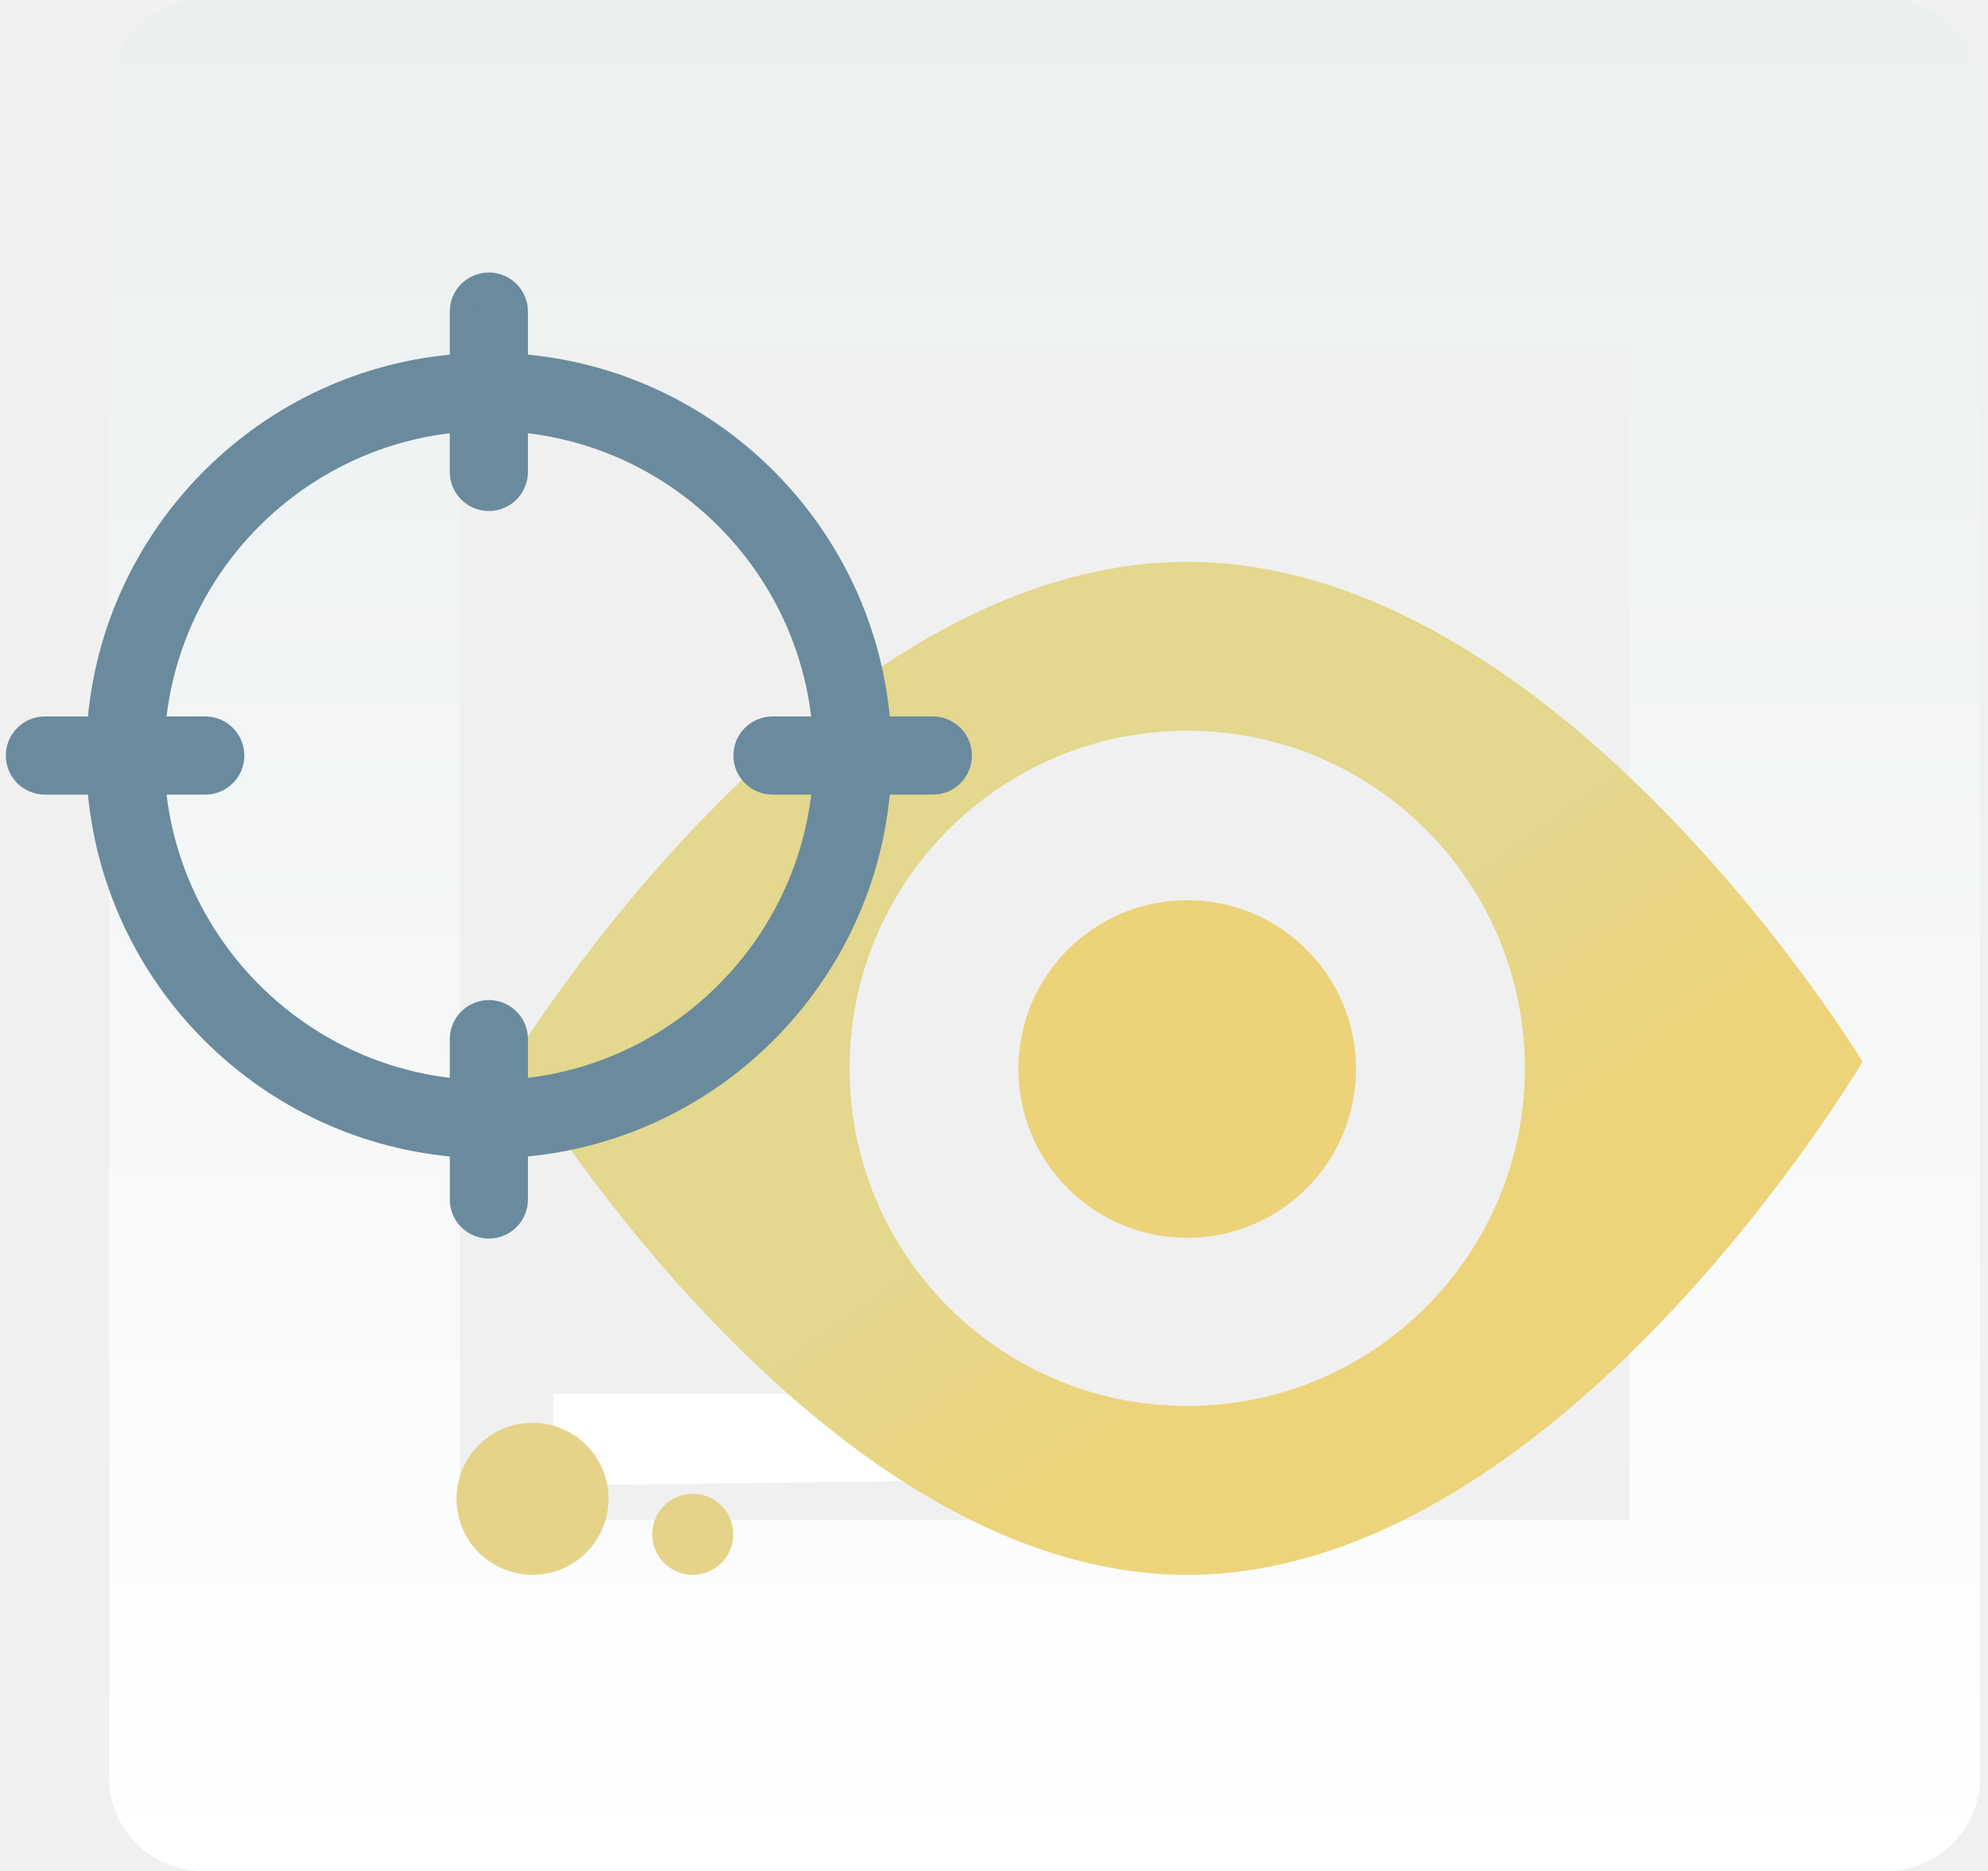
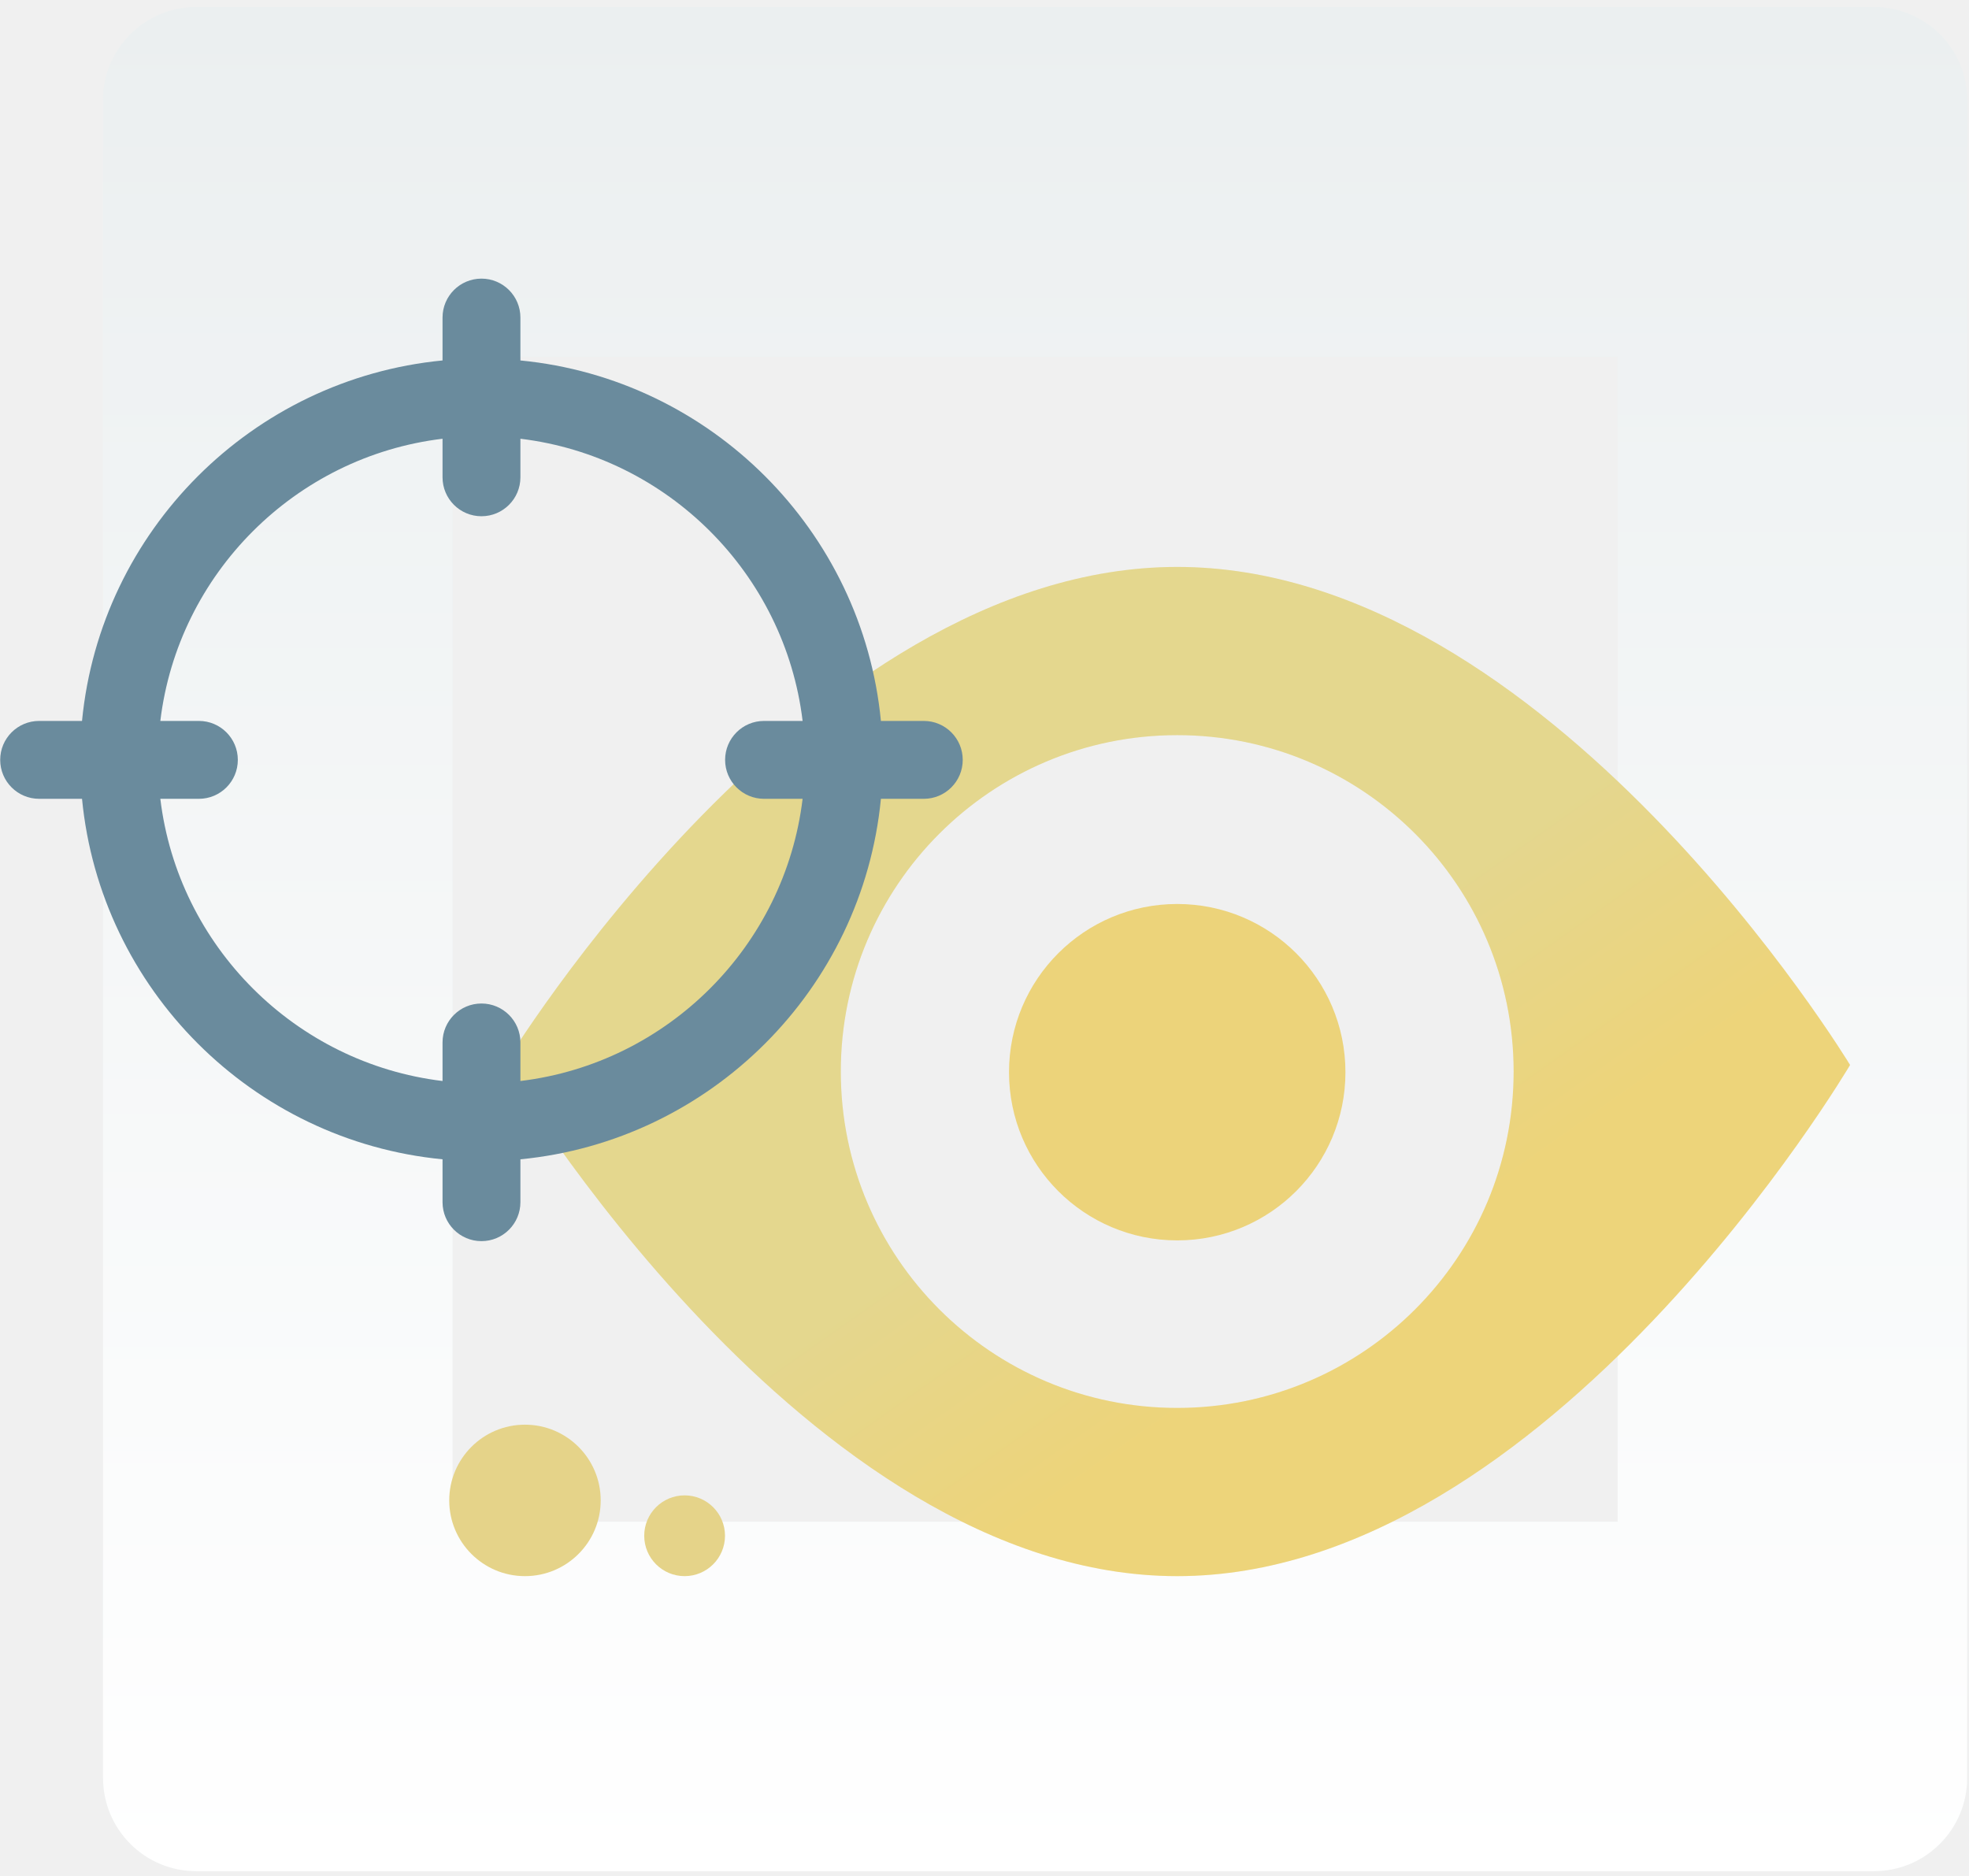
- <svg xmlns="http://www.w3.org/2000/svg" width="170" height="160" viewBox="0 0 170 160" fill="none">
-   <mask id="path-1-inside-1" fill="white">
-     <rect x="9.324" width="160" height="160" rx="8" />
-   </mask>
-   <rect x="9.324" width="160" height="160" rx="8" stroke="#EBEFF0" stroke-width="60" mask="url(#path-1-inside-1)" />
-   <rect x="9.324" width="160" height="160" rx="8" stroke="url(#paint0_linear)" stroke-width="60" mask="url(#path-1-inside-1)" />
-   <path d="M47.308 119.226H72.265L81.008 126.625L47.308 127.032V119.226Z" fill="white" />
-   <circle cx="45.538" cy="128.174" r="6.5" fill="#E5D389" />
-   <circle cx="59.24" cy="131.208" r="3.467" fill="#E5D389" />
-   <path d="M101.521 48.051C69.629 48.051 43.772 90.799 43.772 90.799C43.772 90.799 69.629 134.674 101.521 134.674C133.412 134.674 159.27 90.799 159.27 90.799C159.27 90.799 133.412 48.051 101.521 48.051ZM101.521 120.237C85.574 120.237 72.646 107.309 72.646 91.363C72.646 75.416 85.574 62.488 101.521 62.488C117.468 62.488 130.395 75.416 130.395 91.363C130.395 107.309 117.468 120.237 101.521 120.237Z" fill="#ECD37A" />
-   <path d="M101.521 48.051C69.629 48.051 43.772 90.799 43.772 90.799C43.772 90.799 69.629 134.674 101.521 134.674C133.412 134.674 159.27 90.799 159.27 90.799C159.27 90.799 133.412 48.051 101.521 48.051ZM101.521 120.237C85.574 120.237 72.646 107.309 72.646 91.363C72.646 75.416 85.574 62.488 101.521 62.488C117.468 62.488 130.395 75.416 130.395 91.363C130.395 107.309 117.468 120.237 101.521 120.237Z" fill="url(#paint1_linear)" fill-opacity="0.15" />
-   <path d="M115.958 91.419C115.958 99.399 109.494 105.856 101.521 105.856C93.548 105.856 87.084 99.399 87.084 91.419C87.084 83.439 93.548 76.982 101.521 76.982C109.494 76.982 115.958 83.439 115.958 91.419Z" fill="#ECD37A" />
-   <path d="M39.462 31.248C22.88 32.401 9.594 45.687 8.441 62.27H3.839C2.545 62.27 1.497 63.319 1.497 64.612C1.497 65.905 2.545 66.954 3.839 66.954H8.441C9.594 83.537 22.88 96.823 39.462 97.976V102.578C39.462 103.871 40.511 104.92 41.805 104.92C43.098 104.92 44.147 103.871 44.147 102.578V97.976C60.729 96.823 74.015 83.537 75.168 66.954H79.77C81.064 66.954 82.112 65.905 82.112 64.612C82.112 63.319 81.064 62.27 79.77 62.27H75.168C74.015 45.687 60.729 32.401 44.147 31.248V26.646C44.147 25.353 43.098 24.304 41.805 24.304C40.511 24.304 39.462 25.353 39.462 26.646V31.248ZM44.147 35.943C58.143 37.076 69.34 48.273 70.473 62.27H66.058C64.764 62.27 63.716 63.319 63.716 64.612C63.716 65.905 64.764 66.954 66.058 66.954H70.473C69.34 80.95 58.143 92.147 44.147 93.281V88.865C44.147 87.572 43.098 86.523 41.805 86.523C40.511 86.523 39.462 87.572 39.462 88.865V93.281C25.466 92.147 14.269 80.95 13.136 66.954H17.551C18.845 66.954 19.893 65.905 19.893 64.612C19.893 63.319 18.845 62.27 17.551 62.27H13.136C14.269 48.273 25.466 37.076 39.462 35.943V40.358C39.462 41.652 40.511 42.701 41.805 42.701C43.098 42.701 44.147 41.652 44.147 40.358V35.943Z" fill="#6A8B9D" stroke="#6A8B9D" stroke-width="2" />
+ <svg xmlns="http://www.w3.org/2000/svg" width="169" height="161" viewBox="0 0 169 161" fill="none">
+   <path fill-rule="evenodd" clip-rule="evenodd" d="M38.844 30.611V130.611H138.844V30.611H38.844ZM16.844 0.611C12.425 0.611 8.844 4.193 8.844 8.611V152.611C8.844 157.029 12.425 160.611 16.844 160.611H160.844C165.262 160.611 168.844 157.029 168.844 152.611V8.611C168.844 4.193 165.262 0.611 160.844 0.611H16.844Z" fill="#EBEFF0" />
+   <path fill-rule="evenodd" clip-rule="evenodd" d="M38.844 30.611V130.611H138.844V30.611H38.844ZM16.844 0.611C12.425 0.611 8.844 4.193 8.844 8.611V152.611C8.844 157.029 12.425 160.611 16.844 160.611H160.844C165.262 160.611 168.844 157.029 168.844 152.611V8.611C168.844 4.193 165.262 0.611 160.844 0.611H16.844Z" fill="url(#paint0_linear)" />
+   <path d="M45.058 135.285C48.648 135.285 51.558 132.375 51.558 128.785C51.558 125.195 48.648 122.285 45.058 122.285C41.468 122.285 38.558 125.195 38.558 128.785C38.558 132.375 41.468 135.285 45.058 135.285Z" fill="#E5D389" />
+   <path d="M58.76 135.285C60.675 135.285 62.227 133.733 62.227 131.818C62.227 129.904 60.675 128.352 58.76 128.352C56.846 128.352 55.294 129.904 55.294 131.818C55.294 133.733 56.846 135.285 58.76 135.285Z" fill="#E5D389" />
+   <path d="M101.041 48.662C69.15 48.662 43.292 91.41 43.292 91.41C43.292 91.41 69.15 135.285 101.041 135.285C132.932 135.285 158.79 91.41 158.79 91.41C158.79 91.41 132.932 48.662 101.041 48.662ZM101.041 120.848C85.094 120.848 72.166 107.92 72.166 91.973C72.166 76.027 85.094 63.099 101.041 63.099C116.988 63.099 129.916 76.027 129.916 91.973C129.916 107.92 116.988 120.848 101.041 120.848Z" fill="#ECD37A" />
+   <path d="M101.041 48.662C69.15 48.662 43.292 91.41 43.292 91.41C43.292 91.41 69.15 135.285 101.041 135.285C132.932 135.285 158.79 91.41 158.79 91.41C158.79 91.41 132.932 48.662 101.041 48.662ZM101.041 120.848C85.094 120.848 72.166 107.92 72.166 91.973C72.166 76.027 85.094 63.099 101.041 63.099C116.988 63.099 129.916 76.027 129.916 91.973C129.916 107.92 116.988 120.848 101.041 120.848Z" fill="url(#paint1_linear)" fill-opacity="0.15" />
+   <path d="M115.479 92.03C115.479 100.009 109.014 106.467 101.041 106.467C93.068 106.467 86.604 100.009 86.604 92.03C86.604 84.05 93.068 77.592 101.041 77.592C109.014 77.592 115.479 84.05 115.479 92.03Z" fill="#ECD37A" />
+   <path fill-rule="evenodd" clip-rule="evenodd" d="M37.983 30.939C21.648 32.519 8.621 45.545 7.04 61.88H3.359C1.513 61.88 0.017 63.377 0.017 65.223C0.017 67.068 1.513 68.565 3.359 68.565H7.04C8.621 84.9 21.648 97.927 37.983 99.507V103.188C37.983 105.034 39.479 106.531 41.325 106.531C43.17 106.531 44.667 105.034 44.667 103.188V99.507C61.002 97.927 74.029 84.9 75.609 68.565H79.29C81.136 68.565 82.632 67.068 82.632 65.223C82.632 63.377 81.136 61.88 79.29 61.88H75.609C74.029 45.545 61.002 32.519 44.667 30.939V27.257C44.667 25.411 43.17 23.915 41.325 23.915C39.479 23.915 37.983 25.411 37.983 27.257V30.939ZM44.667 37.659C57.309 39.183 67.364 49.239 68.888 61.88H65.578C63.732 61.88 62.236 63.377 62.236 65.223C62.236 67.068 63.732 68.565 65.578 68.565H68.888C67.364 81.207 57.309 91.262 44.667 92.786V89.476C44.667 87.63 43.17 86.134 41.325 86.134C39.479 86.134 37.983 87.63 37.983 89.476V92.786C25.341 91.262 15.285 81.207 13.761 68.565H17.071C18.917 68.565 20.413 67.068 20.413 65.223C20.413 63.377 18.917 61.88 17.071 61.88H13.761C15.285 49.239 25.341 39.183 37.983 37.659V40.969C37.983 42.815 39.479 44.311 41.325 44.311C43.17 44.311 44.667 42.815 44.667 40.969V37.659Z" fill="#6A8B9D" />
  <defs>
-     <linearGradient id="paint0_linear" x1="89.324" y1="0" x2="89.324" y2="160" gradientUnits="userSpaceOnUse">
+     <linearGradient id="paint0_linear" x1="88.844" y1="0.611" x2="88.844" y2="160.611" gradientUnits="userSpaceOnUse">
      <stop stop-color="#EBEFF0" />
      <stop offset="1" stop-color="white" />
    </linearGradient>
-     <linearGradient id="paint1_linear" x1="123.464" y1="122.483" x2="101.521" y2="91.363" gradientUnits="userSpaceOnUse">
+     <linearGradient id="paint1_linear" x1="122.984" y1="123.094" x2="101.041" y2="91.973" gradientUnits="userSpaceOnUse">
      <stop offset="0.38" stop-color="#EDD47B" />
      <stop offset="1" stop-color="#B4E7FF" />
    </linearGradient>
  </defs>
</svg>
